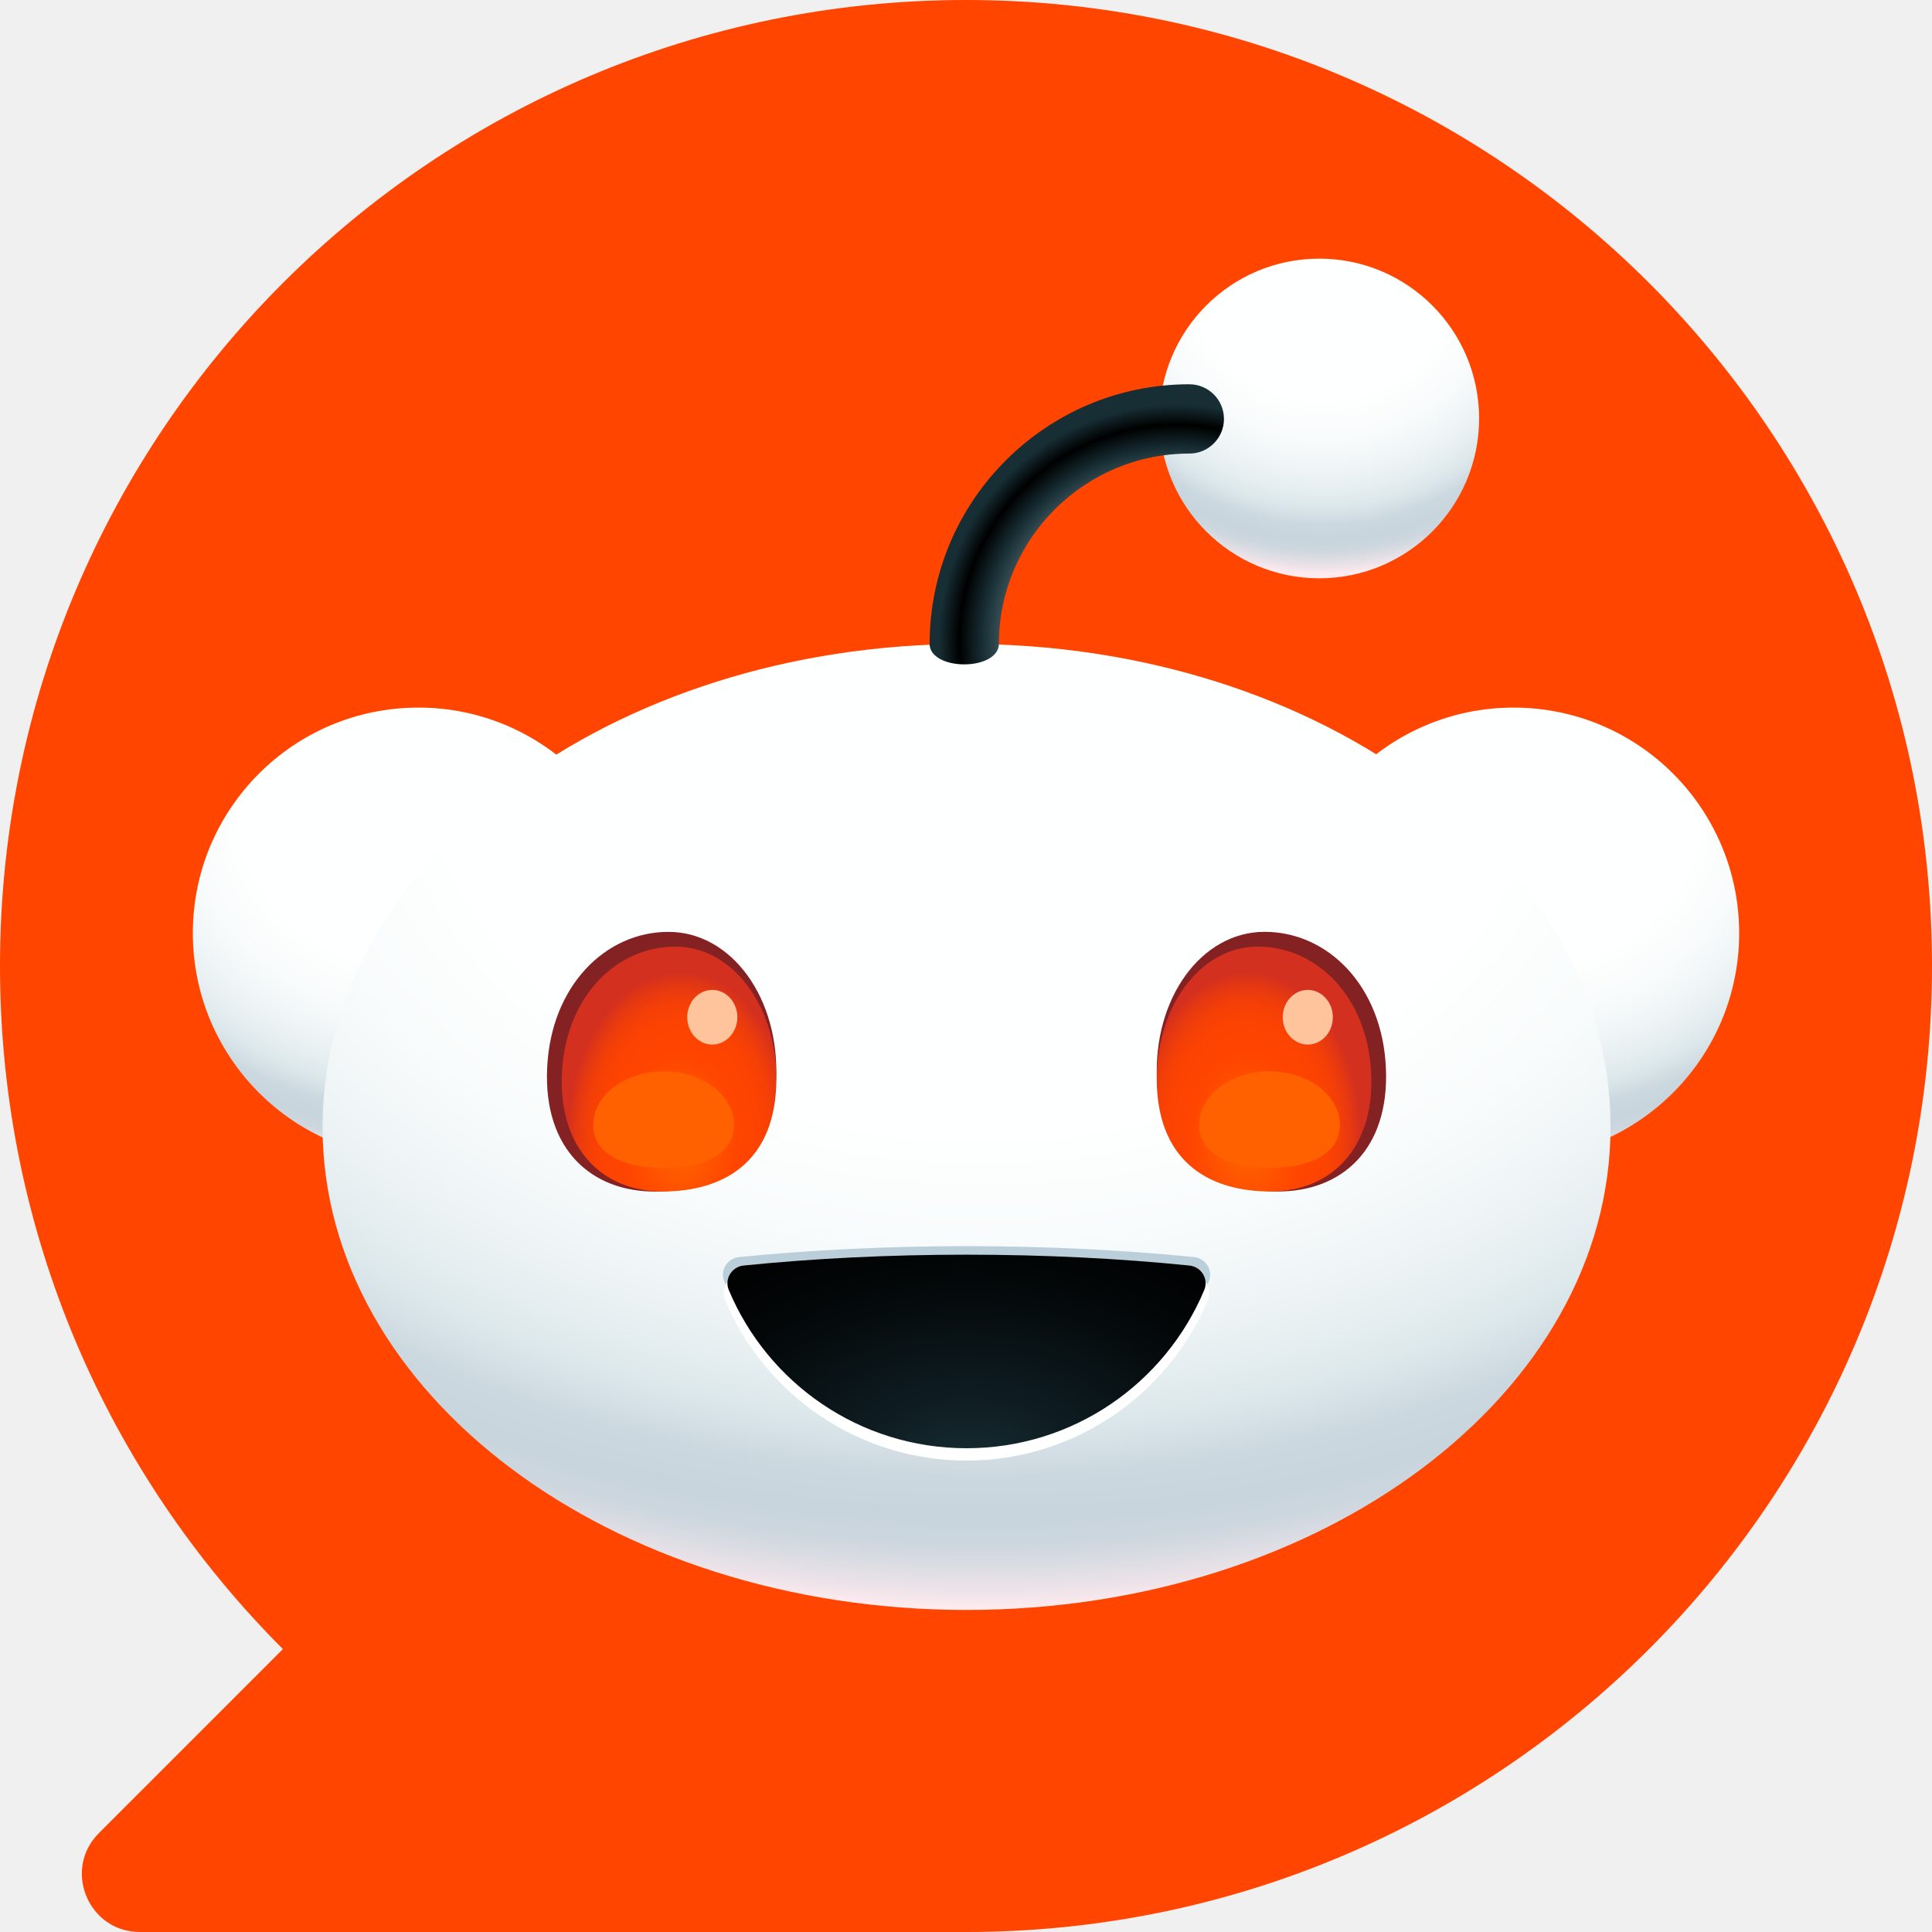
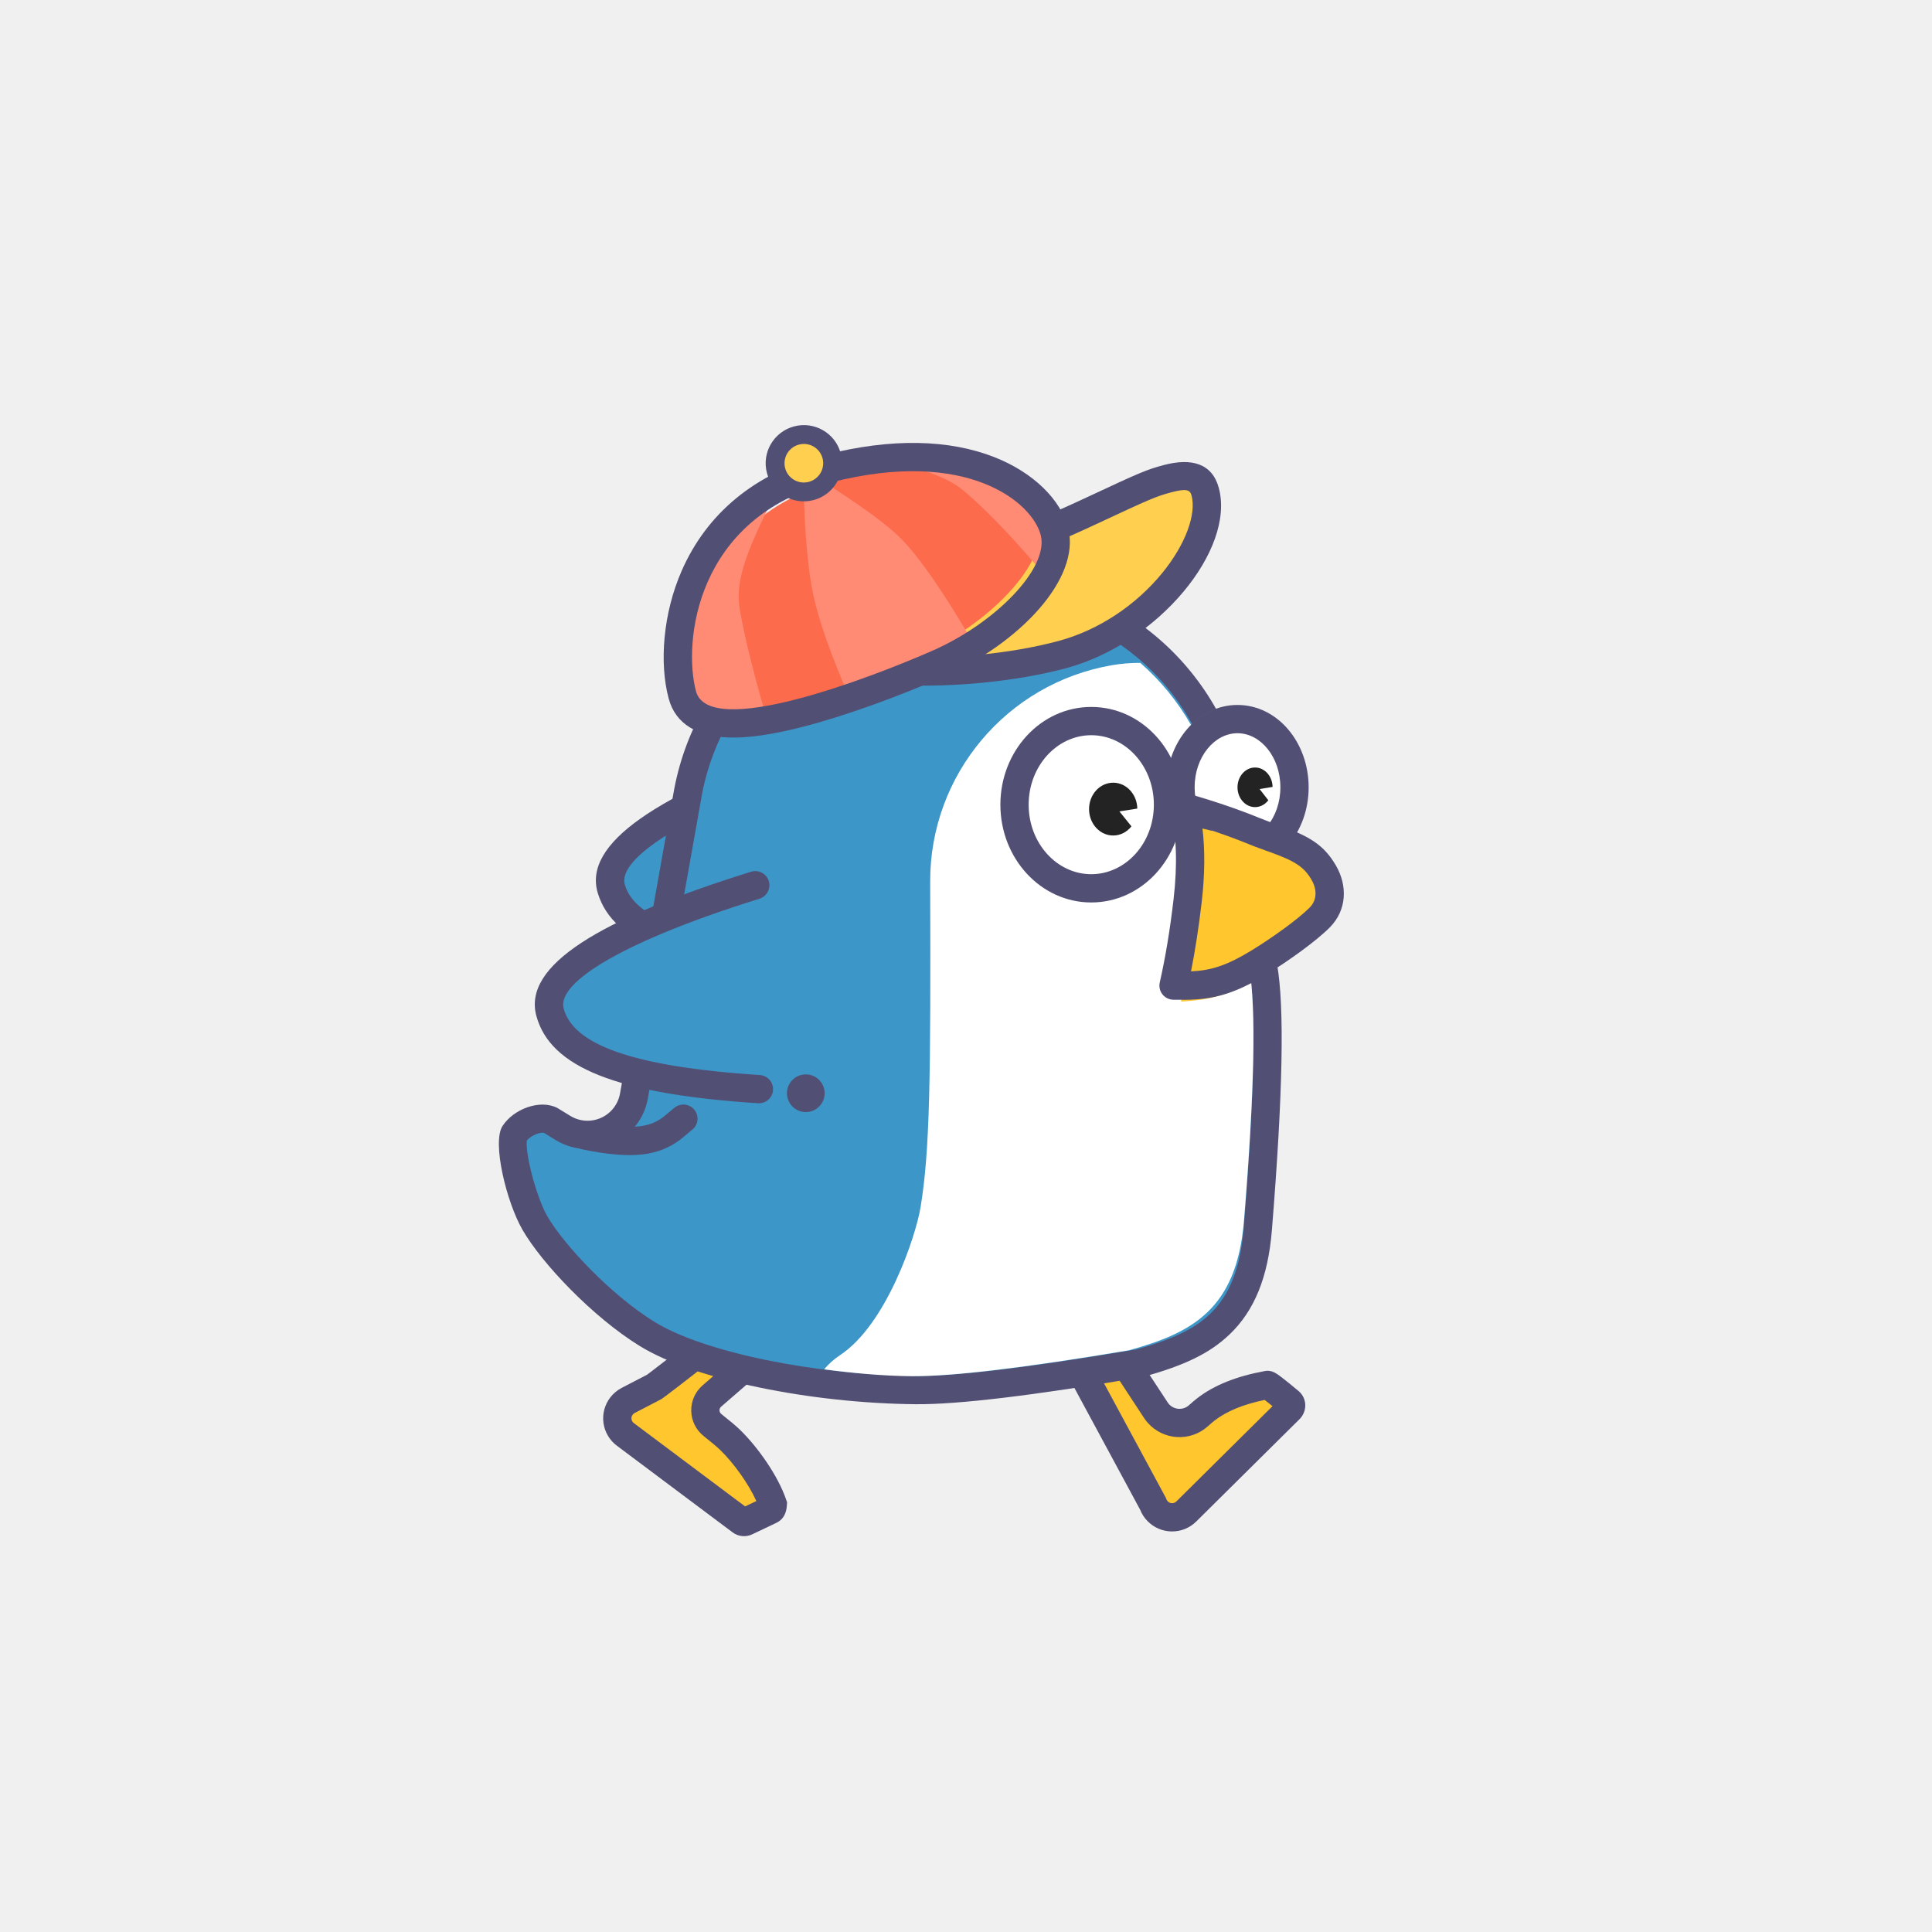
- <svg xmlns="http://www.w3.org/2000/svg" width="48" height="48" fill="none" viewBox="0 0 48 48" id="reddit">
-   <g clip-path="url(#clip0_191_72)">
-     <path fill="#FF4500" d="M24 0C10.746 0 0 10.746 0 24C0 30.628 2.687 36.628 7.029 40.971L2.458 45.542C1.551 46.449 2.194 48 3.476 48H24C37.254 48 48 37.254 48 24C48 10.746 37.254 0 24 0Z" />
-     <path fill="url(#paint0_radial_191_72)" d="M37.605 28.789C40.7 28.789 43.209 26.28 43.209 23.184C43.209 20.089 40.7 17.58 37.605 17.58C34.51 17.58 32.001 20.089 32.001 23.184C32.001 26.28 34.51 28.789 37.605 28.789Z" />
-     <path fill="url(#paint1_radial_191_72)" d="M10.395 28.789C13.49 28.789 15.999 26.28 15.999 23.184C15.999 20.089 13.49 17.58 10.395 17.58C7.3 17.58 4.791 20.089 4.791 23.184C4.791 26.28 7.3 28.789 10.395 28.789Z" />
-     <path fill="url(#paint2_radial_191_72)" d="M24.013 39.999C32.849 39.999 40.013 34.627 40.013 27.999C40.013 21.372 32.849 15.999 24.013 15.999C15.177 15.999 8.014 21.372 8.014 27.999C8.014 34.627 15.177 39.999 24.013 39.999Z" />
-     <path fill="#842123" d="M19.282 26.833C19.189 28.866 17.839 29.604 16.269 29.604 14.7 29.604 13.5 28.564 13.594 26.531 13.688 24.499 15.037 23.152 16.607 23.152 18.176 23.152 19.376 24.801 19.282 26.833ZM34.432 26.529C34.526 28.562 33.328 29.602 31.757 29.602 30.186 29.602 28.836 28.866 28.744 26.831 28.65 24.799 29.848 23.151 31.419 23.151 32.991 23.151 34.341 24.495 34.432 26.529Z" />
-     <path fill="url(#paint3_radial_191_72)" d="M28.744 27.009C28.832 28.913 30.094 29.602 31.564 29.602C33.034 29.602 34.155 28.569 34.067 26.666C33.979 24.763 32.717 23.518 31.247 23.518C29.777 23.518 28.656 25.106 28.744 27.009Z" />
-     <path fill="url(#paint4_radial_191_72)" d="M19.284 27.009C19.196 28.913 17.934 29.602 16.464 29.602C14.994 29.602 13.873 28.569 13.961 26.666C14.049 24.763 15.311 23.518 16.781 23.518C18.251 23.518 19.372 25.106 19.284 27.009Z" />
-     <path fill="#BBCFDA" d="M24.013 30.96C22.029 30.96 20.128 31.056 18.369 31.23C18.069 31.26 17.878 31.566 17.994 31.839C18.979 34.148 21.302 35.769 24.013 35.769C26.724 35.769 29.046 34.148 30.032 31.839C30.148 31.566 29.959 31.26 29.657 31.23C27.898 31.056 25.997 30.96 24.013 30.96Z" />
-     <path fill="#fff" d="M24.013 31.401C22.035 31.401 20.139 31.498 18.386 31.676C18.086 31.706 17.897 32.017 18.013 32.295C18.996 34.641 21.311 36.287 24.011 36.287C26.711 36.287 29.029 34.639 30.011 32.295C30.128 32.017 29.938 31.706 29.638 31.676C27.885 31.498 25.989 31.401 24.011 31.401H24.013Z" />
-     <path fill="url(#paint5_radial_191_72)" d="M24.013 31.172C22.067 31.172 20.201 31.267 18.474 31.442C18.18 31.472 17.992 31.777 18.107 32.051C19.073 34.359 21.352 35.981 24.013 35.981C26.674 35.981 28.952 34.359 29.919 32.051C30.034 31.777 29.846 31.472 29.552 31.442C27.827 31.267 25.961 31.172 24.013 31.172Z" />
-     <path fill="url(#paint6_radial_191_72)" d="M32.777 14.368C34.97 14.368 36.748 12.59 36.748 10.397C36.748 8.204 34.97 6.426 32.777 6.426C30.584 6.426 28.806 8.204 28.806 10.397C28.806 12.59 30.584 14.368 32.777 14.368Z" />
-     <path fill="url(#paint7_radial_191_72)" d="M23.957 16.506C23.481 16.506 23.096 16.307 23.096 15.999C23.096 12.441 25.991 9.547 29.548 9.547C30.024 9.547 30.409 9.934 30.409 10.408C30.409 10.883 30.023 11.269 29.548 11.269C26.94 11.269 24.817 13.391 24.817 15.999C24.817 16.307 24.431 16.506 23.957 16.506Z" />
-     <path fill="#FF6101" d="M18.238 27.951C18.238 28.688 17.454 29.017 16.489 29.017 15.523 29.017 14.739 28.688 14.739 27.951 14.739 27.214 15.523 26.617 16.489 26.617 17.454 26.617 18.238 27.214 18.238 27.951ZM33.289 27.951C33.289 28.688 32.505 29.017 31.539 29.017 30.574 29.017 29.79 28.688 29.79 27.951 29.79 27.214 30.574 26.617 31.539 26.617 32.505 26.617 33.289 27.214 33.289 27.951Z" />
-     <path fill="#FFC49C" d="M17.696 25.952C18.04 25.952 18.319 25.648 18.319 25.273 18.319 24.898 18.04 24.594 17.696 24.594 17.352 24.594 17.074 24.898 17.074 25.273 17.074 25.648 17.352 25.952 17.696 25.952ZM32.492 25.952C32.836 25.952 33.114 25.648 33.114 25.273 33.114 24.898 32.836 24.594 32.492 24.594 32.148 24.594 31.869 24.898 31.869 25.273 31.869 25.648 32.148 25.952 32.492 25.952Z" />
-   </g>
-   <defs>
-     <radialGradient id="paint0_radial_191_72" cx="0" cy="0" r="1" gradientTransform="matrix(11.2315 0 0 9.79772 37.69 20.167)" gradientUnits="userSpaceOnUse">
-       <stop stop-color="#FEFFFF" />
-       <stop offset=".4" stop-color="#FEFFFF" />
-       <stop offset=".51" stop-color="#F9FCFC" />
-       <stop offset=".62" stop-color="#EDF3F5" />
-       <stop offset=".7" stop-color="#DEE9EC" />
-       <stop offset=".72" stop-color="#D8E4E8" />
-       <stop offset=".76" stop-color="#CCD8DF" />
-       <stop offset=".8" stop-color="#C8D5DD" />
-       <stop offset=".83" stop-color="#CCD6DE" />
-       <stop offset=".85" stop-color="#D8DBE2" />
-       <stop offset=".88" stop-color="#EDE3E9" />
-       <stop offset=".9" stop-color="#FFEBEF" />
-     </radialGradient>
-     <radialGradient id="paint1_radial_191_72" cx="0" cy="0" r="1" gradientTransform="matrix(11.2315 0 0 9.79772 10.48 20.167)" gradientUnits="userSpaceOnUse">
-       <stop stop-color="#FEFFFF" />
-       <stop offset=".4" stop-color="#FEFFFF" />
-       <stop offset=".51" stop-color="#F9FCFC" />
-       <stop offset=".62" stop-color="#EDF3F5" />
-       <stop offset=".7" stop-color="#DEE9EC" />
-       <stop offset=".72" stop-color="#D8E4E8" />
-       <stop offset=".76" stop-color="#CCD8DF" />
-       <stop offset=".8" stop-color="#C8D5DD" />
-       <stop offset=".83" stop-color="#CCD6DE" />
-       <stop offset=".85" stop-color="#D8DBE2" />
-       <stop offset=".88" stop-color="#EDE3E9" />
-       <stop offset=".9" stop-color="#FFEBEF" />
-     </radialGradient>
-     <radialGradient id="paint2_radial_191_72" cx="0" cy="0" r="1" gradientTransform="matrix(33.8788 0 0 23.7872 24.44 18.596)" gradientUnits="userSpaceOnUse">
-       <stop stop-color="#FEFFFF" />
-       <stop offset=".4" stop-color="#FEFFFF" />
-       <stop offset=".51" stop-color="#F9FCFC" />
-       <stop offset=".62" stop-color="#EDF3F5" />
-       <stop offset=".7" stop-color="#DEE9EC" />
-       <stop offset=".72" stop-color="#D8E4E8" />
-       <stop offset=".76" stop-color="#CCD8DF" />
-       <stop offset=".8" stop-color="#C8D5DD" />
-       <stop offset=".83" stop-color="#CCD6DE" />
-       <stop offset=".85" stop-color="#D8DBE2" />
-       <stop offset=".88" stop-color="#EDE3E9" />
-       <stop offset=".9" stop-color="#FFEBEF" />
-     </radialGradient>
-     <radialGradient id="paint3_radial_191_72" cx="0" cy="0" r="1" gradientTransform="matrix(-2.83057 0 0 -4.15553 30.99 28.307)" gradientUnits="userSpaceOnUse">
-       <stop stop-color="#F60" />
-       <stop offset=".5" stop-color="#FF4500" />
-       <stop offset=".7" stop-color="#FC4301" />
-       <stop offset=".82" stop-color="#F43F07" />
-       <stop offset=".92" stop-color="#E53812" />
-       <stop offset="1" stop-color="#D4301F" />
-     </radialGradient>
-     <radialGradient id="paint4_radial_191_72" cx="0" cy="0" r="1" gradientTransform="matrix(2.83057 0 0 4.15553 16.91 28.307)" gradientUnits="userSpaceOnUse">
-       <stop stop-color="#F60" />
-       <stop offset=".5" stop-color="#FF4500" />
-       <stop offset=".7" stop-color="#FC4301" />
-       <stop offset=".82" stop-color="#F43F07" />
-       <stop offset=".92" stop-color="#E53812" />
-       <stop offset="1" stop-color="#D4301F" />
-     </radialGradient>
-     <radialGradient id="paint5_radial_191_72" cx="0" cy="0" r="1" gradientTransform="matrix(9.98104 0 0 6.58324 24.07 36.545)" gradientUnits="userSpaceOnUse">
-       <stop stop-color="#172E35" />
-       <stop offset=".29" stop-color="#0E1C21" />
-       <stop offset=".73" stop-color="#030708" />
-       <stop offset="1" />
-     </radialGradient>
-     <radialGradient id="paint6_radial_191_72" cx="0" cy="0" r="1" gradientTransform="translate(32.871 6.395)scale(8.76139)" gradientUnits="userSpaceOnUse">
-       <stop stop-color="#FEFFFF" />
-       <stop offset=".4" stop-color="#FEFFFF" />
-       <stop offset=".51" stop-color="#F9FCFC" />
-       <stop offset=".62" stop-color="#EDF3F5" />
-       <stop offset=".7" stop-color="#DEE9EC" />
-       <stop offset=".72" stop-color="#D8E4E8" />
-       <stop offset=".76" stop-color="#CCD8DF" />
-       <stop offset=".8" stop-color="#C8D5DD" />
-       <stop offset=".83" stop-color="#CCD6DE" />
-       <stop offset=".85" stop-color="#D8DBE2" />
-       <stop offset=".88" stop-color="#EDE3E9" />
-       <stop offset=".9" stop-color="#FFEBEF" />
-     </radialGradient>
-     <radialGradient id="paint7_radial_191_72" cx="0" cy="0" r="1" gradientTransform="matrix(7.1813 0 0 7.18131 29.22 15.946)" gradientUnits="userSpaceOnUse">
-       <stop offset=".48" stop-color="#7A9299" />
-       <stop offset=".67" stop-color="#172E35" />
-       <stop offset=".75" />
-       <stop offset=".82" stop-color="#172E35" />
-     </radialGradient>
-     <clipPath id="clip0_191_72">
-       <rect width="48" height="48" fill="#fff" />
-     </clipPath>
-   </defs>
+ <svg xmlns="http://www.w3.org/2000/svg" width="800px" height="800px" viewBox="0 0 1024 1024" class="icon" version="1.1">
+   <path d="M377.299 739.92l24.861-21.554a2.505 2.505 0 0 0-0.15-3.916l-12.957-9.626a2.597 2.597 0 0 0-3.239 0.12c-25.433 19.786-38.425 29.818-38.979 30.108l-13.839 7.19a10.854 10.854 0 0 0-3.619 3.04 10.64 10.64 0 0 0 2.143 15.038l61.293 45.89c0.769 0.572 1.796 0.674 2.662 0.26l12.81-6.099c0.777-0.367 1.214-1.399 1.316-3.084-4.423-12.99-15.665-27.351-22.678-34.152-1.798-1.743-4.89-4.348-9.276-7.822a9.99 9.99 0 0 1-1.633-14.034c0.385-0.497 0.817-0.952 1.286-1.359z" fill="#FFC62E" />
+   <path d="M345.038 727.05a1996.8 1996.8 0 0 0 7.375-5.672c6.469-4.995 16.034-12.42 28.692-22.263a10.09 10.09 0 0 1 12.415-0.305l12.957 9.623a10.003 10.003 0 0 1 0.592 15.6l-24.861 21.551a2.498 2.498 0 0 0 0.087 3.849c4.568 3.611 7.817 6.356 9.84 8.317 9.658 9.358 20.275 24.544 24.556 37.114l0.475 1.396-0.09 1.476c-0.25 4.121-1.716 7.555-5.575 9.396l-12.81 6.099a10.1 10.1 0 0 1-10.372-1.024l-61.27-45.88a18.13 18.13 0 0 1-3.629-25.602 18.355 18.355 0 0 1 6.119-5.135l13.404-6.966c0.637-0.472 1.269-0.949 2.093-1.573z m45.68-16.444l-0.205 0.165c0.07-0.055 0.14-0.107 0.205-0.165z m-9.011 57.898c-1.576-1.526-4.508-4.004-8.711-7.33a17.483 17.483 0 0 1-0.602-26.916l20.175-17.493-4.99-3.704c-27.725 21.564-36.085 28.01-37.291 28.637l-13.839 7.19a3.364 3.364 0 0 0-1.121 0.942c-1.079 1.406-0.797 3.384 0.682 4.483l58.912 44.112 5.952-2.837c-4.208-9.351-12.141-20.275-19.166-27.084z" fill="#524F75" />
+   <path d="M612.639 747.448l-24.294-37.001a2.51 2.51 0 0 0-3.249-0.862l-14.291 7.345c-1.406 0.922-1.723 2.5-0.957 3.674l41.252 76.41a10.914 10.914 0 0 0 2.45 3.949 10.69 10.69 0 0 0 15.213 0.142l54.829-54.329c1.051-1.209 0.939-2.815-0.112-3.736-7.29-6.084-11.187-9.079-11.689-8.986-13.891 2.533-24.766 6.843-32.623 12.937a74.752 74.752 0 0 0-4.009 3.402v-0.002a14.985 14.985 0 0 1-22.521-2.942z" fill="#FFC62E" />
+   <path d="M566.702 710.666l0.332-0.217 14.638-7.528a10.005 10.005 0 0 1 12.937 3.409l24.294 37.004a7.493 7.493 0 0 0 11.262 1.469 81.001 81.001 0 0 1 4.418-3.741c8.909-6.908 20.885-11.654 35.87-14.386a7.348 7.348 0 0 1 3.751 0.25c0.482 0.155 0.902 0.337 1.311 0.542 0.47 0.242 0.924 0.512 1.421 0.839 0.727 0.477 1.616 1.131 2.722 1.981 2.043 1.571 4.91 3.896 8.764 7.116 4.241 3.719 4.508 10.05 0.829 14.286l-0.38 0.407-54.829 54.329a18.187 18.187 0 0 1-25.86-0.24 18.2 18.2 0 0 1-3.911-6.057l-40.908-75.774c-2.827-4.705-1.286-10.66 3.337-13.689z m77.06 42.246c-0.879 0.682-2.088 1.708-3.599 3.065-9.248 8.277-23.462 7.493-31.742-1.756a22.136 22.136 0 0 1-2.041-2.652l-21.839-33.263-5.802 2.982 39.239 72.684 0.192 0.549c0.165 0.462 0.427 0.882 0.764 1.226a3.197 3.197 0 0 0 4.566 0.045l50.953-50.491a171.303 171.303 0 0 0-3.919-3.122c-0.082-0.062-0.162-0.127-0.247-0.187-11.404 2.36-20.23 6.042-26.527 10.919z" fill="#524F75" />
+   <path d="M433.971 510.666c-77.699-6.414-104.805-21.889-110.01-42.766-5.205-20.877 35.475-43.552 109.845-65.301" fill="#3D96C8" />
+   <path d="M436.349 500.666c-69.135-2.075-99.495-13.135-105.157-31.649-4.218-13.802 31.12-37.019 101.588-61.7a7.493 7.493 0 1 0-4.955-14.144c-79.502 27.845-119.039 53.82-110.967 80.224 8.254 27.001 43.922 39.993 119.039 42.246a7.493 7.493 0 1 0 0.452-14.978z" fill="#524F75" />
+   <path d="M343.122 707.097c28.679 17.62 90.112 29.191 142.216 29.679 21.896 0.202 61.47-4.546 118.734-14.244 33.989-9.536 58.623-22.166 62.591-71.096 5.767-71.143 6.708-117.51 2.812-139.097-3.149-17.48-8.699-48.068-16.654-91.763C641.396 357.798 586.989 312.195 523.511 312.195H493.835C430.779 312.195 376.607 357.214 364.734 419.478L335.997 580.913c-2.418 13.582-15.387 22.63-28.967 20.215a25.031 25.031 0 0 1-8.714-3.322l-6.359-3.909c-5.555-2.865-15.52 1.086-19.334 7.018-3.814 5.932 4.323 35.922 10.799 47.181 6.479 11.244 31.017 41.382 59.699 59z" fill="#3D96C8" />
+   <path d="M339.199 713.483c-25.086-15.412-52.122-44.022-62.272-61.66-8.472-14.726-16.209-46.257-10.607-54.971 5.847-9.096 19.896-14.351 29.069-9.626l6.853 4.193a17.483 17.483 0 0 0 26.377-11.821l28.754-161.525C369.919 352.283 427.178 304.702 493.835 304.702h29.676c67.102 0 124.611 48.2 136.682 114.533 7.955 43.7 13.504 74.29 16.656 91.778 4.046 22.453 3.099 69.215-2.722 141.03-2.026 24.998-9.331 42.653-22.313 55.116-10.799 10.365-24.296 16.576-45.723 22.585-58.448 9.94-98.356 14.728-120.827 14.518-55.591-0.512-117.063-12.965-146.065-30.78z m-59.941-104.923c0.28 3.269 1.044 7.503 2.185 12.156 2.273 9.263 5.719 18.839 8.477 23.634 8.936 15.527 34.234 42.299 57.127 56.36 26.247 16.127 85.244 28.073 138.362 28.567 21.272 0.195 60.391-4.488 117.021-14.074 19.024-5.362 30.458-10.657 39.009-18.862 10.12-9.718 16.004-23.942 17.755-45.523 5.712-70.474 6.639-116.441 2.907-137.161-3.152-17.475-8.699-48.058-16.654-91.75C634.673 362.696 583.36 319.688 523.511 319.688H493.835C434.383 319.688 383.296 362.144 372.112 420.792l-28.737 161.432c-3.142 17.653-20.003 29.419-37.656 26.277a32.403 32.403 0 0 1-11.329-4.318l-6.007-3.696c-1.771-0.659-7.008 1.296-9.159 4.054-0.12 1.211-0.1 2.475 0.032 4.021z" fill="#524F75" />
+   <path d="M645.869 424.308a52914.725 52914.725 0 0 1 16.194 88.544c3.786 20.827 2.872 65.566-2.737 134.214-3.859 47.211-27.81 59.399-60.868 68.601-55.683 9.358-94.173 13.941-115.467 13.744-14.284-0.132-30.213-1.506-46.18-3.639a38.417 38.417 0 0 1 8.374-7.478c24.848-16.369 40.283-63.52 42.713-78.309 4.94-30.058 5.447-66.567 5.118-172.679-0.175-56.557 40.438-105.002 96.159-114.7a85.609 85.609 0 0 1 15.18-1.271A127.171 127.171 0 0 1 645.869 424.308z" fill="#FFFFFF" />
+   <path d="M618.146 419.733a45.306 36.24 90 1 0 72.479 0 45.306 36.24 90 1 0-72.479 0Z" fill="#FFFFFF" />
+   <path d="M655.902 460.945c21.154 0 37.708-19.813 37.708-43.652s-16.556-43.652-37.708-43.652c-21.154 0-37.708 19.813-37.708 43.652s16.559 43.652 37.708 43.652z m0-14.985c-12.226 0-22.723-12.568-22.723-28.667s10.502-28.667 22.723-28.667c12.221 0 22.723 12.568 22.723 28.667s-10.502 28.667-22.723 28.667z" fill="#524F75" />
+   <path d="M672.239 424.153c-1.711 2.228-4.226 3.636-7.038 3.636-5.137 0-9.298-4.7-9.298-10.497s4.161-10.497 9.298-10.497c5.073 0 9.196 4.586 9.298 10.285l-6.893 1.131 4.633 5.944z" fill="#232323" />
+   <path d="M625.996 530.869c12.842-1.004 23.952-1.376 43.79-15.979 8.272-6.092 23.255-18.332 30.243-26.726 6.619-7.947 4.503-17.55 0-23.917-9.261-13.09-23.112-13.834-38.805-18.734-6.027-1.881-19.936-5.884-37.736-9.268 4.556 13.594 6.566 29.978 6.019 49.152-0.475 16.739-1.643 31.896-3.512 45.473z" fill="#FFC62E" />
+   <path d="M636.913 478.248c1.693-14.576 1.821-27.8 0.36-39.681 9.358 2.967 17.735 6.032 24.421 8.781 1.843 0.757 3.736 1.486 5.932 2.29 0.849 0.312 1.711 0.622 2.82 1.022l2.702 0.969c12.947 4.66 17.93 7.722 21.946 14.611 3.077 5.27 2.942 10.872-0.932 14.771-6.089 6.137-19.923 16.094-31.04 22.87-12.862 7.84-21.229 10.495-31.854 10.969 2.228-11.212 4.106-23.41 5.644-36.602z m-14.975 51.625l1.636 0.017c2.233 0.022 3.417 0.03 4.783 0.017 14.796-0.122 26.137-3.219 42.566-13.235 12.068-7.353 26.736-17.915 33.877-25.108 9.151-9.223 9.468-22.208 3.234-32.883-6.289-10.767-13.812-15.395-29.816-21.154l-2.717-0.974c-1.079-0.387-1.908-0.687-2.712-0.984a144.529 144.529 0 0 1-5.4-2.085c-9.845-4.046-23.01-8.684-37.603-12.802-5.51-1.556-10.66 3.397-9.316 8.966 3.132 13.012 3.671 28.64 1.556 46.869-1.903 16.382-4.346 31.115-7.328 44.199a7.493 7.493 0 0 0 7.24 9.156z" fill="#524F75" />
+   <path d="M540.722 424.728a45.306 36.24 90 1 0 72.479 0 45.306 36.24 90 1 0-72.479 0Z" fill="#FFFFFF" />
+   <path d="M578.39 478.325c26.749 0 48.165-23.337 48.165-51.817 0-28.482-21.414-51.819-48.165-51.819-26.754 0-48.168 23.337-48.168 51.819 0 28.48 21.414 51.817 48.168 51.817z m0-14.985c-18.172 0-33.183-16.354-33.183-36.832 0-20.48 15.008-36.834 33.183-36.834s33.18 16.354 33.18 36.834c0 20.478-15.01 36.832-33.18 36.832z" fill="#524F75" />
+   <path d="M599.689 437.987c-2.348 2.967-5.809 4.848-9.678 4.848-7.061 0-12.788-6.266-12.788-13.996s5.727-13.996 12.788-13.996c6.976 0 12.643 6.114 12.78 13.714l-9.478 1.509 6.376 7.922z" fill="#232323" />
+   <path d="M308.816 609.225c12.935 2.697 23.477 3.601 31.769 2.635 8.03-0.942 14.239-3.579 19.781-7.712 1.796-1.341 5.849-4.873 6.244-5.157a7.488 7.488 0 0 0 1.676-10.46 7.488 7.488 0 0 0-10.462-1.676c-1.099 0.794-5.262 4.423-6.419 5.282-3.519 2.625-7.278 4.221-12.565 4.84-6.441 0.754-15.477-0.025-26.969-2.42a7.493 7.493 0 1 0-3.055 14.668z" fill="#524F75" />
+   <path d="M564.557 345.487c48.274-15.683 79.396-65.029 71.217-90.227-8.186-25.196-57.612 18.563-105.88 34.25-48.269 15.682-114.222 26.391-106.033 51.587 8.189 25.196 92.425 20.073 140.696 4.39z" fill="#FFD04F" />
+   <path d="M564.877 354.21c-25.509 6.835-59.661 10.3-88.26 8.895-34.083-1.675-56.796-9.511-61.195-25.94-3.796-14.166 5.785-24.268 24.578-31.938 12.481-5.095 24.87-8.303 56.088-15.298l4.641-1.042c12.7-2.858 20.746-4.77 28.575-6.868 6.145-1.646 12.64-3.837 19.676-6.586 7.977-3.117 15.784-6.569 27.153-11.883 27.779-12.984 31.493-14.613 40.647-17.05 14.881-3.964 25.753-0.793 29.224 12.154 8.742 32.626-31.896 82.365-81.127 95.556z m-3.881-14.474c21.418-5.739 41.159-19.067 55.006-36.019 12.452-15.241 18.183-31.264 15.526-41.179-0.813-3.035-2.973-3.664-10.894-1.554-7.853 2.091-11.678 3.77-38.161 16.146-11.639 5.44-19.693 9.003-28.041 12.266-7.523 2.939-14.531 5.3-21.254 7.104-8.072 2.163-16.281 4.114-29.165 7.011l-4.653 1.045c-30.268 6.784-42.319 9.902-53.7 14.547-12.628 5.155-16.962 9.727-15.767 14.187 4.531 16.911 78.483 20.545 131.104 6.446z" fill="#524F75" />
+   <path d="M495.947 342.914c32.907-16.515 59.588-47.046 54.359-64.169-5.227-17.126-41.166-44.474-112.315-22.247-71.158 22.232-74.045 89.128-65.861 114.325 8.189 25.196 90.904-11.396 123.817-27.91z" fill="#FD6B4D" />
+   <path d="M426.144 248.536c20.569 13.442 41.183 26.416 51.956 37.499 9.111 9.375 20.959 26.371 35.544 50.994 2.66 4.495-61.501 37.061-62.89 33.894-10.154-23.151-16.75-41.834-19.782-56.052-3.449-16.162-5.336-44.743-4.828-66.334z m3.206-0.001c30.731-7.795 55.483-10.704 75.633-9.411 20.149 1.29 36.288 18.559 57.347 37.11L556.379 308.037c-17.898-21.48-33.181-37.527-45.848-48.139-8.849-7.413-24.746-12.752-47.69-16.018-9.898-1.407-20.972 5.291-33.491 4.656z m-14.018 4.465C396.105 290.529 389.277 306.945 392.131 323.222c2.853 16.275 8.22 37.508 16.096 63.698L362.075 380.289c-0.217-4.94-3.551-9.288-3.538-13.891 0.071-26.367 3.922-47.257 11.546-62.662 8.959-18.095 23.135-28.019 45.25-50.736z" fill="#FF8B74" />
+   <path d="M493.997 344.987c33.729-14.768 61.973-43.859 57.645-61.236-4.322-17.376-38.78-46.571-111.004-28.095-72.219 18.474-78.603 85.134-71.75 110.722 6.86 25.591 91.377-6.623 125.108-21.391zM425.078 385.339c-15.427 3.945-28.486 5.937-39.043 5.549-15.816-0.587-27.891-6.714-31.619-20.627-5.034-18.786-3.044-45.183 6.985-67.951 13.097-29.738 38.333-51.655 75.53-61.169 35.759-9.15 66.316-8.215 90.167 1.174 20.602 8.114 35.302 22.59 39.092 37.815 6.631 26.676-25.99 60.991-66.183 78.587C476.22 369.128 448.282 379.406 425.078 385.339z" fill="#524F75" />
+   <path d="M440.784 241.578a15.205 15.248 75 1 0-29.456 7.893 15.205 15.248 75 1 0 29.456-7.893Z" fill="#FFD04F" />
+   <path d="M431.286 265.035c-10.796 2.893-21.891-3.495-24.779-14.273-2.888-10.779 3.529-21.858 14.322-24.751 10.793-2.892 21.891 3.495 24.779 14.273 2.891 10.778-3.529 21.858-14.322 24.751z m-2.583-9.65a10.23 10.23 0 0 0 7.258-12.515 10.23 10.23 0 0 0-12.543-7.209 10.23 10.23 0 0 0-7.26 12.518 10.23 10.23 0 0 0 12.545 7.206z" fill="#524F75" />
+   <path d="M401.508 578.095c-77.699-6.414-104.805-21.889-110.01-42.763s35.475-43.552 109.845-65.301" fill="#3D96C8" />
+   <path d="M402.727 569.799c-69.02-4.491-98.978-16.599-103.988-35.306-3.736-13.939 32.393-35.91 103.681-58.118a7.493 7.493 0 1 0-4.456-14.306C317.535 487.127 277.117 511.703 284.262 538.374c7.308 27.273 42.501 41.499 117.49 46.372a7.488 7.488 0 1 0 0.974-14.948z" fill="#524F75" />
+   <path d="M427.088 579.434m-9.99 0a9.99 9.99 0 1 0 19.98 0 9.99 9.99 0 1 0-19.98 0Z" fill="#524F75" />
</svg>
